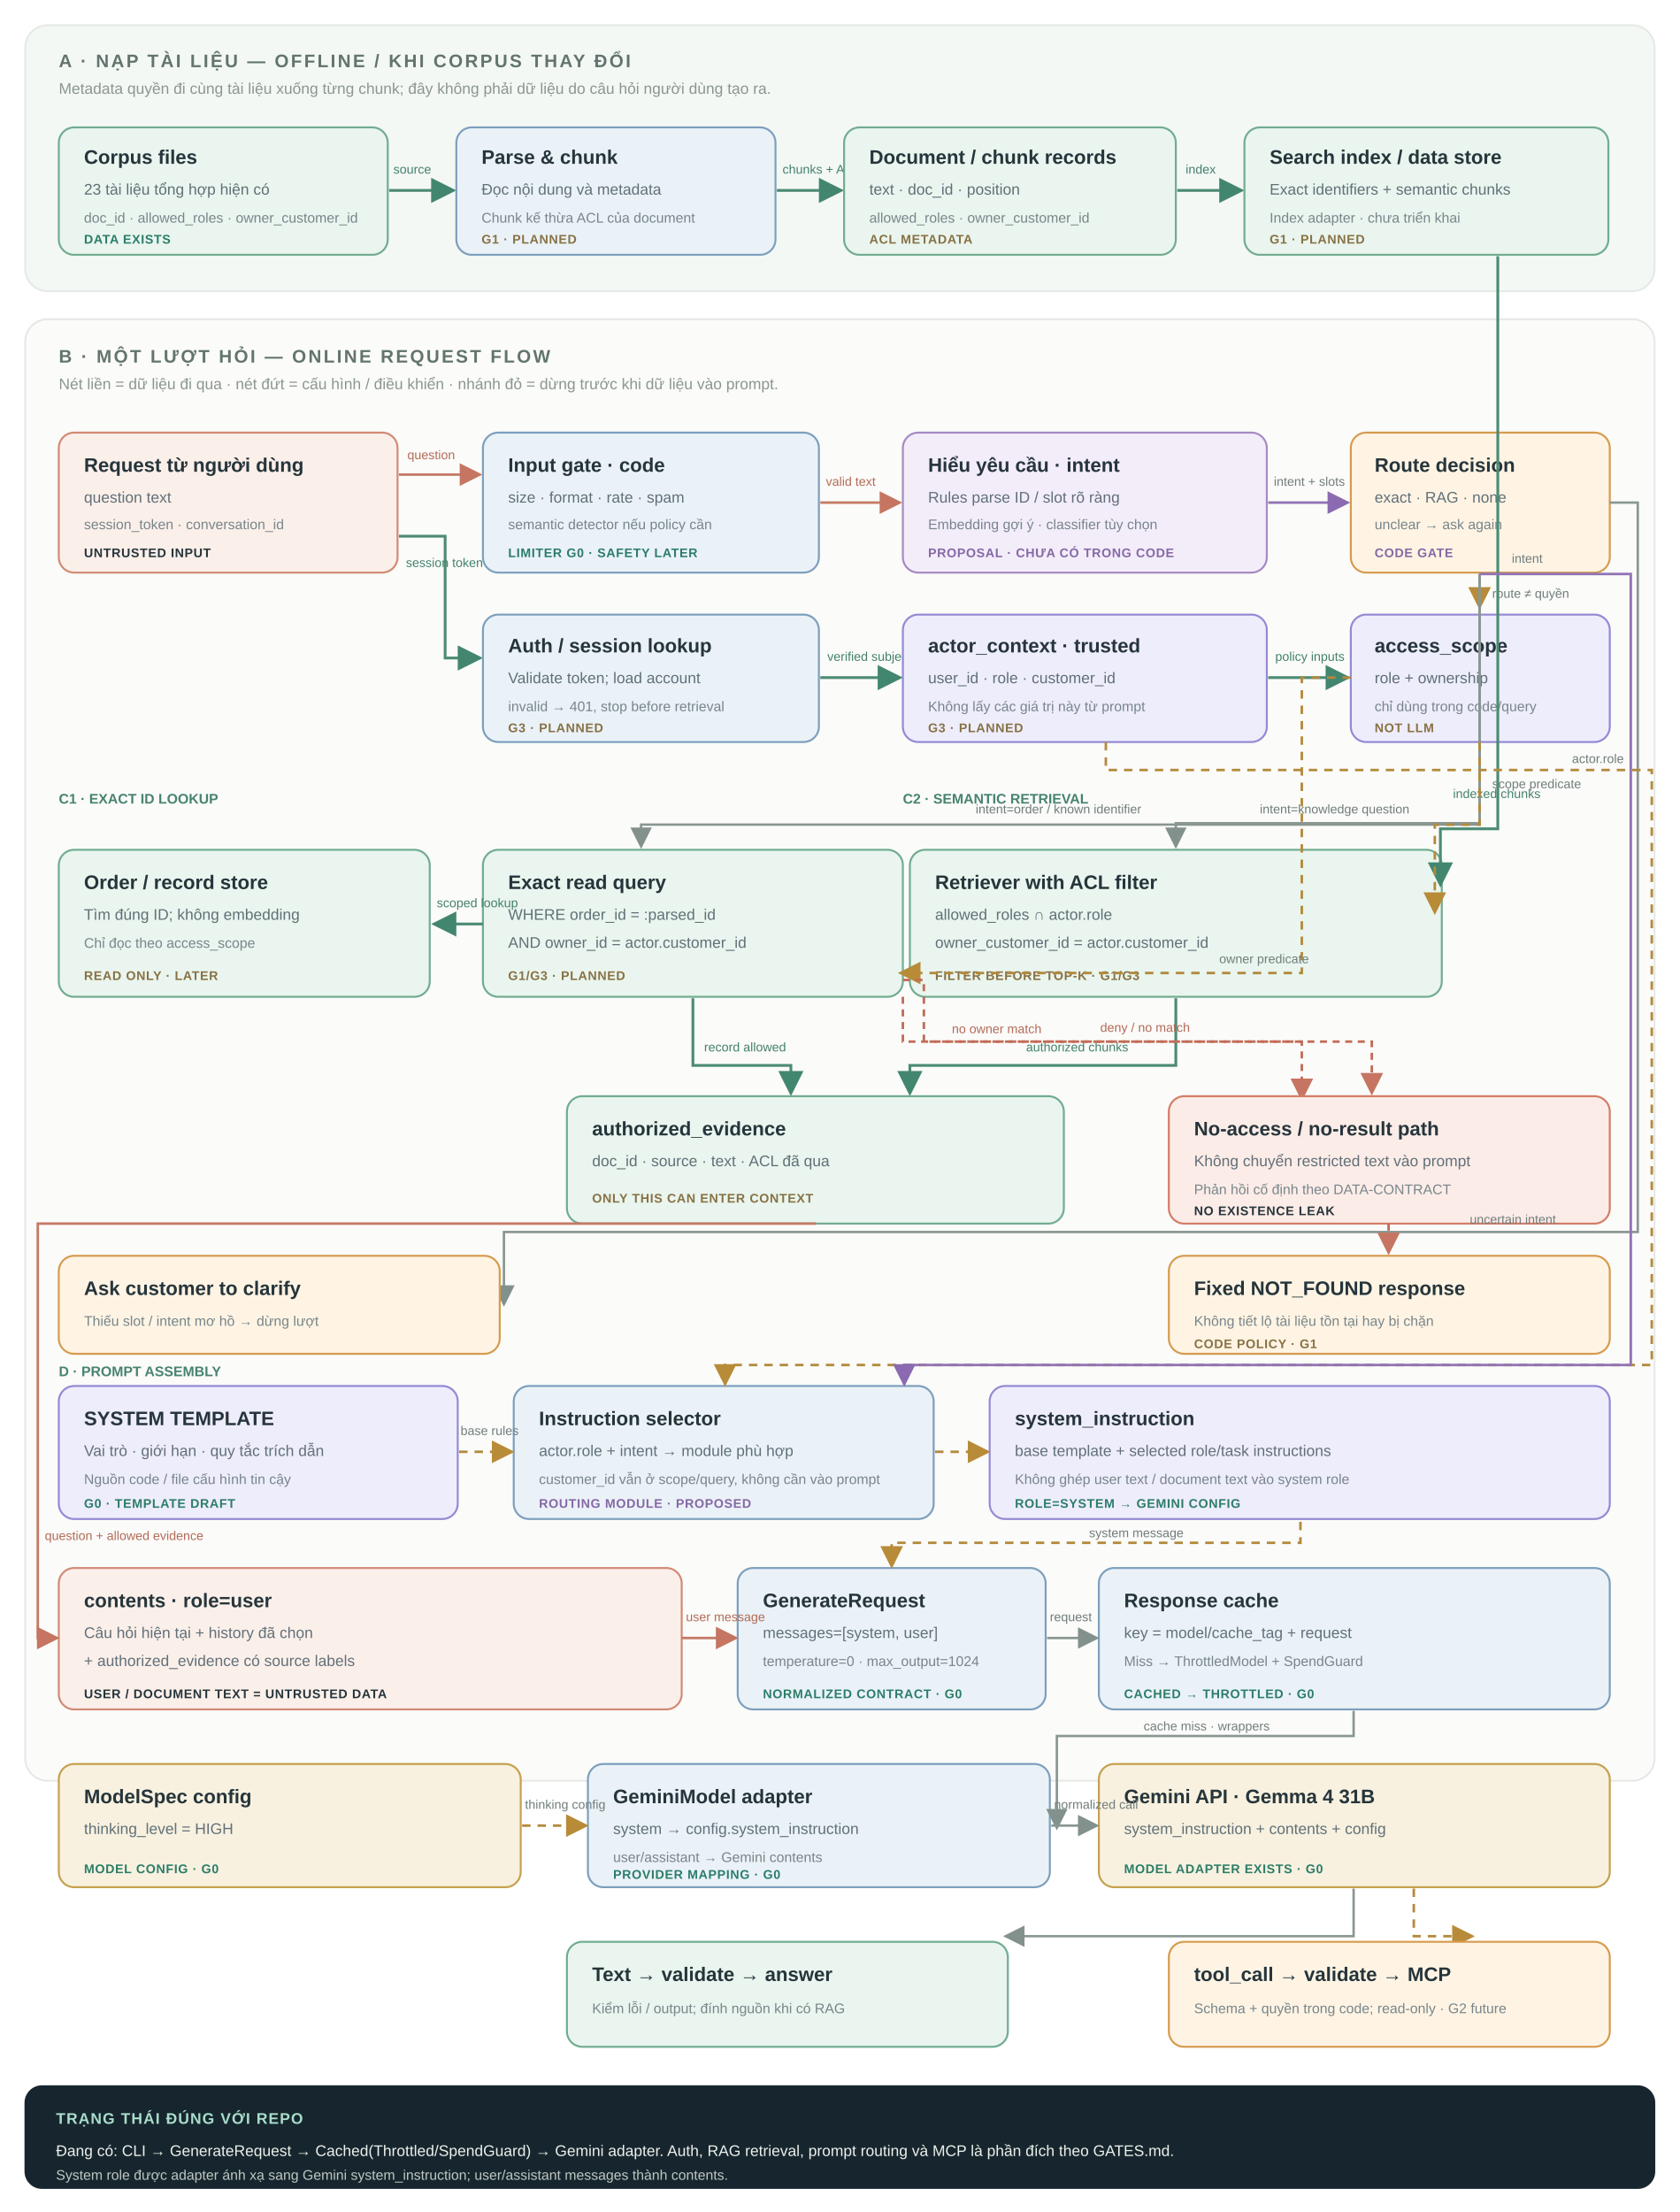
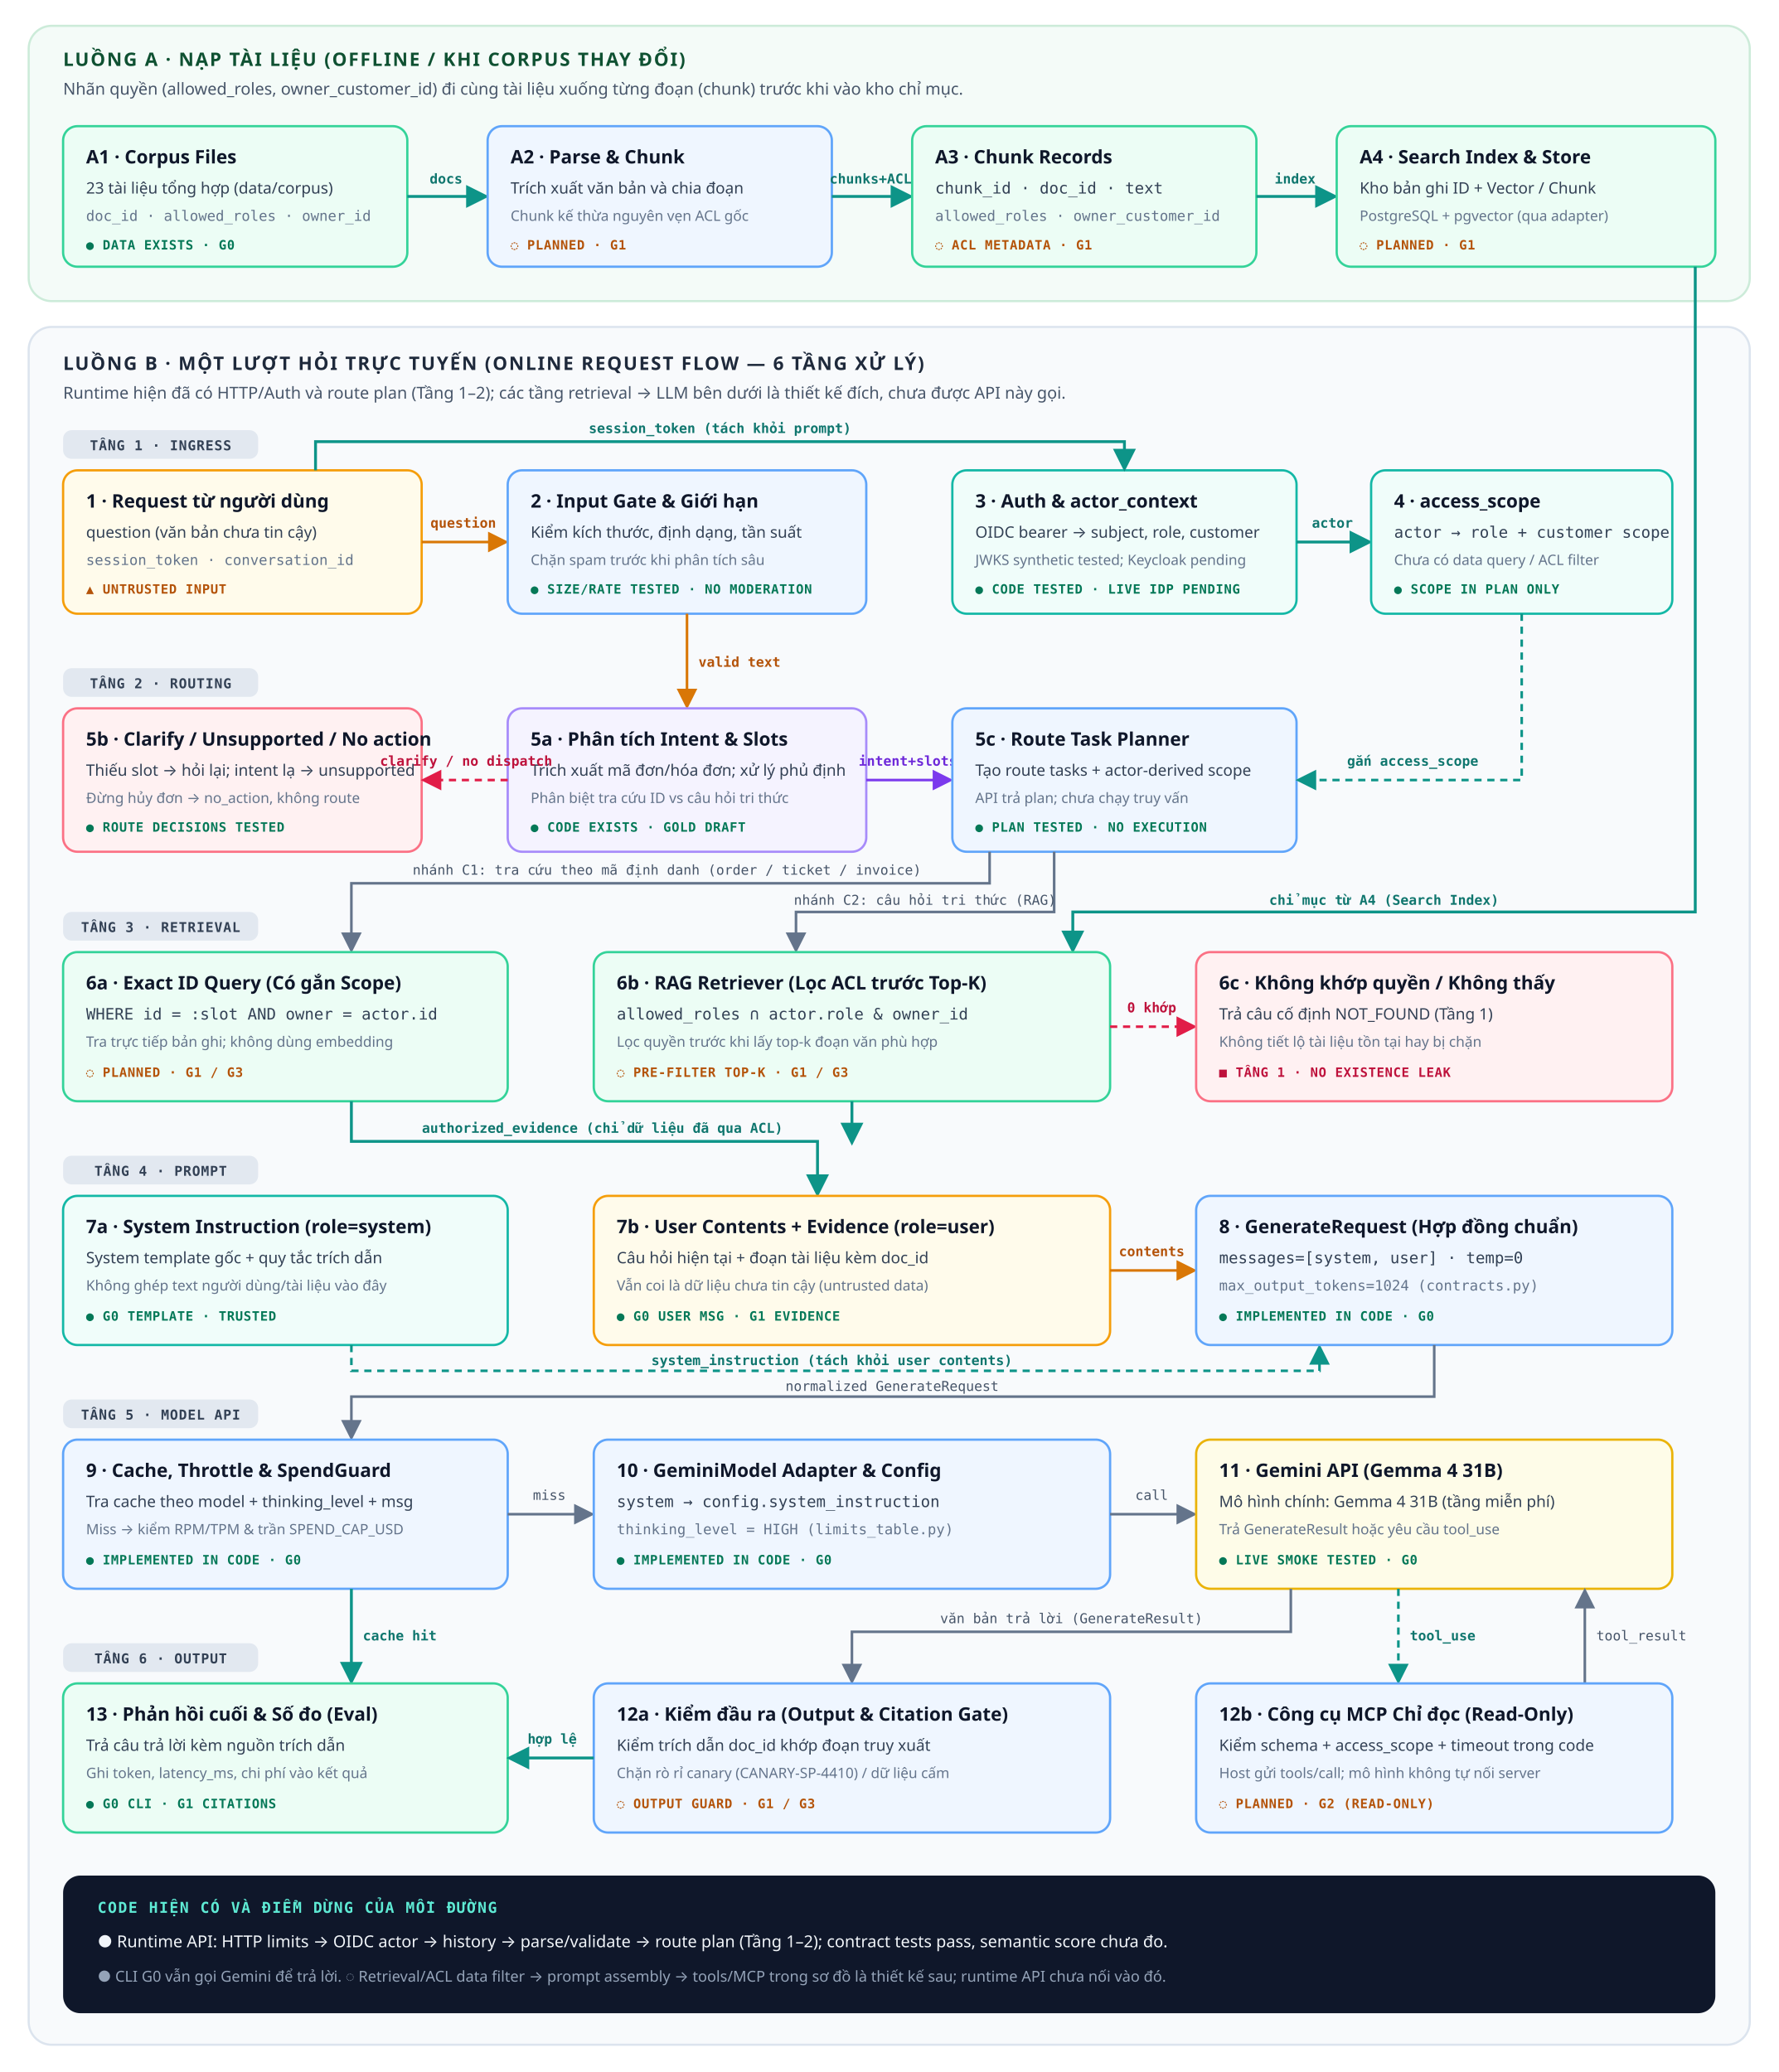
- <svg xmlns="http://www.w3.org/2000/svg" viewBox="0 0 1200 1580" role="img" aria-labelledby="title desc">
+ <svg xmlns="http://www.w3.org/2000/svg" viewBox="0 0 1240 1445" role="img" aria-labelledby="title desc">
  <defs>
-     <marker id="arrow" markerWidth="9" markerHeight="9" refX="7" refY="4.5" orient="auto">
-       <path d="M0 0L9 4.5L0 9z" fill="#83918d" />
-     </marker>
-     <marker id="arrow-green" markerWidth="9" markerHeight="9" refX="7" refY="4.5" orient="auto">
-       <path d="M0 0L9 4.5L0 9z" fill="#43866f" />
-     </marker>
-     <marker id="arrow-coral" markerWidth="9" markerHeight="9" refX="7" refY="4.5" orient="auto">
-       <path d="M0 0L9 4.5L0 9z" fill="#c57562" />
-     </marker>
-     <marker id="arrow-purple" markerWidth="9" markerHeight="9" refX="7" refY="4.5" orient="auto">
-       <path d="M0 0L9 4.5L0 9z" fill="#8b6ab1" />
-     </marker>
-     <marker id="arrow-amber" markerWidth="9" markerHeight="9" refX="7" refY="4.5" orient="auto">
-       <path d="M0 0L9 4.5L0 9z" fill="#b88b38" />
+     <marker id="arr-neutral" markerWidth="8" markerHeight="8" refX="6.5" refY="4" orient="auto">
+       <path d="M0 0L8 4L0 8z" fill="#64748b" />
+     </marker>
+     <marker id="arr-trusted" markerWidth="8" markerHeight="8" refX="6.5" refY="4" orient="auto">
+       <path d="M0 0L8 4L0 8z" fill="#0d9488" />
+     </marker>
+     <marker id="arr-untrusted" markerWidth="8" markerHeight="8" refX="6.5" refY="4" orient="auto">
+       <path d="M0 0L8 4L0 8z" fill="#d97706" />
+     </marker>
+     <marker id="arr-semantic" markerWidth="8" markerHeight="8" refX="6.5" refY="4" orient="auto">
+       <path d="M0 0L8 4L0 8z" fill="#7c3aed" />
+     </marker>
+     <marker id="arr-block" markerWidth="8" markerHeight="8" refX="6.5" refY="4" orient="auto">
+       <path d="M0 0L8 4L0 8z" fill="#e11d48" />
    </marker>
    <style>
-       text{font-family:Arial,'Segoe UI',sans-serif;fill:#26353b}.lane{fill:#fafbf9;stroke:#e5e9e5;stroke-width:1.3}.lane-ingest{fill:#f4f8f5}.lane-online{fill:#fbfbf9}.lane-title{font-size:13px;font-weight:700;letter-spacing:1.5px;fill:#62746d}.lane-sub{font-size:11px;fill:#8a9691}.box{stroke-width:1.4;rx:11}.box-trusted{fill:#eeedfc;stroke:#9589d4}.box-code{fill:#eaf2f8;stroke:#7d9fbd}.box-data{fill:#e9f5ee;stroke:#71ac91}.box-untrusted{fill:#fbefea;stroke:#d28a75}.box-model{fill:#f8f1df;stroke:#c5a14f}.box-semantic{fill:#f3edfa;stroke:#a68ac3}.box-gate{fill:#fff4e4;stroke:#d69b4f}.box-block{fill:#fcece8;stroke:#d27d68}.box-neutral{fill:#f1f0eb;stroke:#aaa79b}.head{font-size:14px;font-weight:700}.body{font-size:11px;fill:#617078}.small{font-size:10px;fill:#78858a}.micro{font-size:9px;fill:#77837e}.chip{font-size:9px;font-weight:700;letter-spacing:.4px}.chip-current{fill:#2c7d69}.chip-planned{fill:#887144}.chip-proposed{fill:#8668a5}.arrow{fill:none;stroke:#899691;stroke-width:1.7;marker-end:url(#arrow)}.arrow-trusted{fill:none;stroke:#4c8b74;stroke-width:2;marker-end:url(#arrow-green)}.arrow-untrusted{fill:none;stroke:#c47a67;stroke-width:1.8;marker-end:url(#arrow-coral)}.arrow-semantic{fill:none;stroke:#9273b5;stroke-width:1.8;marker-end:url(#arrow-purple)}.arrow-config{fill:none;stroke:#b38a3d;stroke-width:1.8;stroke-dasharray:6 5;marker-end:url(#arrow-amber)}.arrow-block{fill:none;stroke:#c26c58;stroke-width:1.8;stroke-dasharray:5 4;marker-end:url(#arrow-coral)}.edge-label{font-size:9px;fill:#707d7c}.edge-label-trusted{font-size:9px;fill:#43816d}.edge-label-untrusted{font-size:9px;fill:#b36a57}.divider{stroke:#e5e9e5;stroke-width:1;stroke-dasharray:3 5}.step{font-size:10px;font-weight:700;fill:#478370}.strip{fill:#17262e;stroke:#17262e;rx:12}.strip-head{font-size:11px;font-weight:700;letter-spacing:.7px;fill:#a9ddcb}.strip-body{font-size:11px;fill:#edf1ec}.strip-note{font-size:10px;fill:#bec8c2}.line-label{font-size:10px;font-weight:700;fill:#788580}
+       text { font-family: 'Be Vietnam Pro', 'Segoe UI', system-ui, -apple-system, sans-serif; fill: #0f172a; }
+       .mono { font-family: 'JetBrains Mono', 'Consolas', monospace; }
+       .lane-ingest { fill: #f4fbf8; stroke: #ccebd9; stroke-width: 1.5; }
+       .lane-online { fill: #f8fafc; stroke: #dce4ee; stroke-width: 1.5; }
+       .lane-title { font-size: 13px; font-weight: 800; letter-spacing: 0.08em; fill: #0f5132; }
+       .lane-title-b { font-size: 13px; font-weight: 800; letter-spacing: 0.08em; fill: #1e293b; }
+       .lane-sub { font-size: 11.5px; fill: #475569; }
+       .stage-pill { fill: #e2e8f0; rx: 6; }
+       .stage-text { font-family: 'JetBrains Mono', 'Consolas', monospace; font-size: 9.5px; font-weight: 700; fill: #334155; letter-spacing: 0.05em; }
+       .box { stroke-width: 1.6; rx: 10; }
+       .box-code { fill: #eff6ff; stroke: #60a5fa; }
+       .box-data { fill: #ecfdf5; stroke: #34d399; }
+       .box-trusted { fill: #f0fdfa; stroke: #14b8a6; }
+       .box-untrusted { fill: #fffbeb; stroke: #f59e0b; }
+       .box-semantic { fill: #f5f3ff; stroke: #a78bfa; }
+       .box-model { fill: #fefce8; stroke: #eab308; }
+       .box-block { fill: #fff1f2; stroke: #fb7185; }
+       .head { font-size: 13px; font-weight: 700; fill: #0f172a; }
+       .body { font-size: 11px; fill: #334155; }
+       .small { font-size: 10px; fill: #64748b; }
+       .chip { font-family: 'JetBrains Mono', 'Consolas', monospace; font-size: 9px; font-weight: 700; letter-spacing: 0.04em; }
+       .chip-g0 { fill: #047857; }
+       .chip-plan { fill: #b45309; }
+       .chip-prop { fill: #6d28d9; }
+       .chip-stop { fill: #be123c; }
+       .edge-neutral { fill: none; stroke: #64748b; stroke-width: 1.8; marker-end: url(#arr-neutral); }
+       .edge-trusted { fill: none; stroke: #0d9488; stroke-width: 2; marker-end: url(#arr-trusted); }
+       .edge-config { fill: none; stroke: #0d9488; stroke-width: 1.8; stroke-dasharray: 5 4; marker-end: url(#arr-trusted); }
+       .edge-untrusted { fill: none; stroke: #d97706; stroke-width: 1.8; marker-end: url(#arr-untrusted); }
+       .edge-semantic { fill: none; stroke: #7c3aed; stroke-width: 1.8; marker-end: url(#arr-semantic); }
+       .edge-block { fill: none; stroke: #e11d48; stroke-width: 1.8; stroke-dasharray: 5 4; marker-end: url(#arr-block); }
+       .lbl { font-family: 'JetBrains Mono', 'Consolas', monospace; font-size: 9.5px; fill: #475569; }
+       .lbl-trusted { font-family: 'JetBrains Mono', 'Consolas', monospace; font-size: 9.5px; font-weight: 600; fill: #0f766e; }
+       .lbl-untrusted { font-family: 'JetBrains Mono', 'Consolas', monospace; font-size: 9.5px; font-weight: 600; fill: #b45309; }
+       .lbl-block { font-family: 'JetBrains Mono', 'Consolas', monospace; font-size: 9.5px; font-weight: 600; fill: #be123c; }
+       .lbl-semantic { font-family: 'JetBrains Mono', 'Consolas', monospace; font-size: 9.5px; font-weight: 600; fill: #6d28d9; }
+       .strip { fill: #0f172a; rx: 12; }
+       .strip-title { font-family: 'JetBrains Mono', 'Consolas', monospace; font-size: 10.5px; font-weight: 700; fill: #5eead4; letter-spacing: 0.08em; }
+       .strip-body { font-size: 11.5px; fill: #f1f5f9; }
+       .strip-sub { font-size: 10.5px; fill: #94a3b8; }
    </style>
  </defs>
-   <rect class="lane lane-ingest" x="18" y="18" width="1164" height="190" rx="16" />
-   <text class="lane-title" x="42" y="48">A · NẠP TÀI LIỆU — OFFLINE / KHI CORPUS THAY ĐỔI</text>
-   <text class="lane-sub" x="42" y="67">Metadata quyền đi cùng tài liệu xuống từng chunk; đây không phải dữ liệu do câu hỏi người dùng tạo ra.</text>
-   <rect class="box box-data" x="42" y="91" width="235" height="91" />
-   <text class="head" x="60" y="117">Corpus files</text>
-   <text class="body" x="60" y="139">23 tài liệu tổng hợp hiện có</text>
-   <text class="small" x="60" y="159">doc_id · allowed_roles · owner_customer_id</text>
-   <text class="chip chip-current" x="60" y="174">DATA EXISTS</text>
-   <path class="arrow-trusted" d="M278 136H322" />
-   <text class="edge-label-trusted" x="281" y="124">source</text>
-   <rect class="box box-code" x="326" y="91" width="228" height="91" />
-   <text class="head" x="344" y="117">Parse &amp; chunk</text>
-   <text class="body" x="344" y="139">Đọc nội dung và metadata</text>
-   <text class="small" x="344" y="159">Chunk kế thừa ACL của document</text>
-   <text class="chip chip-planned" x="344" y="174">G1 · PLANNED</text>
-   <path class="arrow-trusted" d="M555 136H599" />
-   <text class="edge-label-trusted" x="559" y="124">chunks + ACL</text>
-   <rect class="box box-data" x="603" y="91" width="237" height="91" />
-   <text class="head" x="621" y="117">Document / chunk records</text>
-   <text class="body" x="621" y="139">text · doc_id · position</text>
-   <text class="small" x="621" y="159">allowed_roles · owner_customer_id</text>
-   <text class="chip chip-planned" x="621" y="174">ACL METADATA</text>
-   <path class="arrow-trusted" d="M841 136H885" />
-   <text class="edge-label-trusted" x="847" y="124">index</text>
-   <rect class="box box-data" x="889" y="91" width="260" height="91" />
-   <text class="head" x="907" y="117">Search index / data store</text>
-   <text class="body" x="907" y="139">Exact identifiers + semantic chunks</text>
-   <text class="small" x="907" y="159">Index adapter · chưa triển khai</text>
-   <text class="chip chip-planned" x="907" y="174">G1 · PLANNED</text>
-   <rect class="lane lane-online" x="18" y="228" width="1164" height="1044" rx="16" />
-   <text class="lane-title" x="42" y="259">B · MỘT LƯỢT HỎI — ONLINE REQUEST FLOW</text>
-   <text class="lane-sub" x="42" y="278">Nét liền = dữ liệu đi qua · nét đứt = cấu hình / điều khiển · nhánh đỏ = dừng trước khi dữ liệu vào prompt.</text>
-   <rect class="box box-untrusted" x="42" y="309" width="242" height="100" />
-   <text class="head" x="60" y="337">Request từ người dùng</text>
-   <text class="body" x="60" y="359">question text</text>
-   <text class="small" x="60" y="378">session_token · conversation_id</text>
-   <text class="chip" x="60" y="398" fill="#b86c58">UNTRUSTED INPUT</text>
-   <path class="arrow-untrusted" d="M285 339H341" />
-   <text class="edge-label-untrusted" x="291" y="328">question</text>
-   <path class="arrow-trusted" d="M285 383H318V470H341" />
-   <text class="edge-label-trusted" x="290" y="405">session token</text>
-   <rect class="box box-code" x="345" y="309" width="240" height="100" />
-   <text class="head" x="363" y="337">Input gate · code</text>
-   <text class="body" x="363" y="359">size · format · rate · spam</text>
-   <text class="small" x="363" y="378">semantic detector nếu policy cần</text>
-   <text class="chip chip-current" x="363" y="398">LIMITER G0 · SAFETY LATER</text>
-   <path class="arrow-untrusted" d="M586 359H641" />
-   <text class="edge-label-untrusted" x="590" y="347">valid text</text>
-   <rect class="box box-semantic" x="645" y="309" width="260" height="100" />
-   <text class="head" x="663" y="337">Hiểu yêu cầu · intent</text>
-   <text class="body" x="663" y="359">Rules parse ID / slot rõ ràng</text>
-   <text class="small" x="663" y="378">Embedding gợi ý · classifier tùy chọn</text>
-   <text class="chip chip-proposed" x="663" y="398">PROPOSAL · CHƯA CÓ TRONG CODE</text>
-   <path class="arrow-semantic" d="M906 359H961" />
-   <text class="edge-label" x="910" y="347">intent + slots</text>
-   <rect class="box box-gate" x="965" y="309" width="185" height="100" />
-   <text class="head" x="982" y="337">Route decision</text>
-   <text class="body" x="982" y="359">exact · RAG · none</text>
-   <text class="small" x="982" y="378">unclear → ask again</text>
-   <text class="chip chip-proposed" x="982" y="398">CODE GATE</text>
-   <rect class="box box-code" x="345" y="439" width="240" height="91" />
-   <text class="head" x="363" y="466">Auth / session lookup</text>
-   <text class="body" x="363" y="488">Validate token; load account</text>
-   <text class="small" x="363" y="508">invalid → 401, stop before retrieval</text>
-   <text class="chip chip-planned" x="363" y="523">G3 · PLANNED</text>
-   <path class="arrow-trusted" d="M586 484H641" />
-   <text class="edge-label-trusted" x="591" y="472">verified subject</text>
-   <rect class="box box-trusted" x="645" y="439" width="260" height="91" />
-   <text class="head" x="663" y="466">actor_context · trusted</text>
-   <text class="body" x="663" y="488">user_id · role · customer_id</text>
-   <text class="small" x="663" y="508">Không lấy các giá trị này từ prompt</text>
-   <text class="chip chip-planned" x="663" y="523">G3 · PLANNED</text>
-   <path class="arrow-trusted" d="M906 484H961" />
-   <text class="edge-label-trusted" x="911" y="472">policy inputs</text>
-   <rect class="box box-trusted" x="965" y="439" width="185" height="91" />
-   <text class="head" x="982" y="466">access_scope</text>
-   <text class="body" x="982" y="488">role + ownership</text>
-   <text class="small" x="982" y="508">chỉ dùng trong code/query</text>
-   <text class="chip chip-planned" x="982" y="523">NOT LLM</text>
-   <path class="arrow-config" d="M1057 410V432" />
-   <text class="edge-label" x="1066" y="427">route ≠ quyền</text>
-   <text class="step" x="42" y="574">C1 · EXACT ID LOOKUP</text>
-   <text class="step" x="645" y="574">C2 · SEMANTIC RETRIEVAL</text>
-   <path class="arrow" d="M1057 410V589H458V603" />
-   <text class="edge-label" x="697" y="581">intent=order / known identifier</text>
-   <rect class="box box-data" x="345" y="607" width="300" height="105" />
-   <text class="head" x="363" y="635">Exact read query</text>
-   <text class="body" x="363" y="657">WHERE order_id = :parsed_id</text>
-   <text class="body" x="363" y="677">AND owner_id = actor.customer_id</text>
-   <text class="chip chip-planned" x="363" y="700">G1/G3 · PLANNED</text>
-   <path class="arrow" d="M1057 410V588H840V603" />
-   <text class="edge-label" x="900" y="581">intent=knowledge question</text>
-   <rect class="box box-data" x="650" y="607" width="380" height="105" />
-   <text class="head" x="668" y="635">Retriever with ACL filter</text>
-   <text class="body" x="668" y="657">allowed_roles ∩ actor.role</text>
-   <text class="body" x="668" y="677">owner_customer_id = actor.customer_id</text>
-   <text class="chip chip-planned" x="668" y="700">FILTER BEFORE TOP-K · G1/G3</text>
-   <path class="arrow-trusted" d="M1070 183V592H1029V630" />
-   <text class="edge-label-trusted" x="1038" y="570">indexed chunks</text>
-   <path class="arrow-config" d="M1057 530V589H1025V650" />
-   <text class="edge-label" x="1066" y="563">scope predicate</text>
-   <path class="arrow-config" d="M965 484H930V695H645" />
-   <text class="edge-label" x="871" y="688">owner predicate</text>
-   <rect class="box box-data" x="42" y="607" width="265" height="105" />
-   <text class="head" x="60" y="635">Order / record store</text>
-   <text class="body" x="60" y="657">Tìm đúng ID; không embedding</text>
-   <text class="small" x="60" y="677">Chỉ đọc theo access_scope</text>
-   <text class="chip chip-planned" x="60" y="700">READ ONLY · LATER</text>
-   <path class="arrow-trusted" d="M345 660H312" />
-   <text class="edge-label-trusted" x="312" y="648">scoped lookup</text>
-   <path class="arrow-trusted" d="M495 713V761H565V779" />
-   <text class="edge-label-trusted" x="503" y="751">record allowed</text>
-   <path class="arrow-trusted" d="M840 713V761H650V779" />
-   <text class="edge-label-trusted" x="733" y="751">authorized chunks</text>
-   <path class="arrow-block" d="M645 700H660V744H980V779" />
-   <text class="edge-label-untrusted" x="680" y="738">no owner match</text>
-   <rect class="box box-data" x="405" y="783" width="355" height="91" />
-   <text class="head" x="423" y="811">authorized_evidence</text>
-   <text class="body" x="423" y="833">doc_id · source · text · ACL đã qua</text>
-   <text class="chip chip-planned" x="423" y="859">ONLY THIS CAN ENTER CONTEXT</text>
-   <path class="arrow-block" d="M645 712V744H930V783" />
-   <text class="edge-label-untrusted" x="786" y="737">deny / no match</text>
-   <rect class="box box-block" x="835" y="783" width="315" height="91" />
-   <text class="head" x="853" y="811">No-access / no-result path</text>
-   <text class="body" x="853" y="833">Không chuyển restricted text vào prompt</text>
-   <text class="small" x="853" y="853">Phản hồi cố định theo DATA-CONTRACT</text>
-   <text class="chip" x="853" y="868" fill="#ad5a49">NO EXISTENCE LEAK</text>
-   <path class="arrow" d="M1150 359H1170V880H360V930" />
-   <text class="edge-label" x="1050" y="874">uncertain intent</text>
-   <rect class="box box-gate" x="835" y="897" width="315" height="70" />
-   <text class="head" x="853" y="925">Fixed NOT_FOUND response</text>
-   <text class="small" x="853" y="947">Không tiết lộ tài liệu tồn tại hay bị chặn</text>
-   <text class="chip chip-planned" x="853" y="963">CODE POLICY · G1</text>
-   <path class="arrow-block" d="M992 874V893" />
-   <rect class="box box-gate" x="42" y="897" width="315" height="70" />
-   <text class="head" x="60" y="925">Ask customer to clarify</text>
-   <text class="small" x="60" y="947">Thiếu slot / intent mơ hồ → dừng lượt</text>
-   <text class="step" x="42" y="983">D · PROMPT ASSEMBLY</text>
-   <rect class="box box-trusted" x="42" y="990" width="285" height="95" />
-   <text class="head" x="60" y="1018">SYSTEM TEMPLATE</text>
-   <text class="body" x="60" y="1040">Vai trò · giới hạn · quy tắc trích dẫn</text>
-   <text class="small" x="60" y="1060">Nguồn code / file cấu hình tin cậy</text>
-   <text class="chip chip-current" x="60" y="1077">G0 · TEMPLATE DRAFT</text>
-   <rect class="box box-code" x="367" y="990" width="300" height="95" />
-   <text class="head" x="385" y="1018">Instruction selector</text>
-   <text class="body" x="385" y="1040">actor.role + intent → module phù hợp</text>
-   <text class="small" x="385" y="1060">customer_id vẫn ở scope/query, không cần vào prompt</text>
-   <text class="chip chip-proposed" x="385" y="1077">ROUTING MODULE · PROPOSED</text>
-   <path class="arrow-config" d="M328 1037H364" />
-   <text class="edge-label" x="329" y="1025">base rules</text>
-   <path class="arrow-config" d="M790 530V550H1180V975H518V987" />
-   <text class="edge-label" x="1123" y="545">actor.role</text>
-   <path class="arrow-semantic" d="M1057 410H1165V975H646V987" />
-   <text class="edge-label" x="1080" y="402">intent</text>
-   <rect class="box box-trusted" x="707" y="990" width="443" height="95" />
-   <text class="head" x="725" y="1018">system_instruction</text>
-   <text class="body" x="725" y="1040">base template + selected role/task instructions</text>
-   <text class="small" x="725" y="1060">Không ghép user text / document text vào system role</text>
-   <text class="chip chip-current" x="725" y="1077">ROLE=SYSTEM → GEMINI CONFIG</text>
-   <path class="arrow-config" d="M668 1037H704" />
-   <rect class="box box-untrusted" x="42" y="1120" width="445" height="101" />
-   <text class="head" x="60" y="1148">contents · role=user</text>
-   <text class="body" x="60" y="1170">Câu hỏi hiện tại + history đã chọn</text>
-   <text class="body" x="60" y="1190">+ authorized_evidence có source labels</text>
-   <text class="chip" x="60" y="1213" fill="#b86c58">USER / DOCUMENT TEXT = UNTRUSTED DATA</text>
-   <path class="arrow-untrusted" d="M583 874H27V1170H39" />
-   <text class="edge-label-untrusted" x="32" y="1100">question + allowed evidence</text>
-   <rect class="box box-code" x="527" y="1120" width="220" height="101" />
-   <text class="head" x="545" y="1148">GenerateRequest</text>
-   <text class="body" x="545" y="1170">messages=[system, user]</text>
-   <text class="small" x="545" y="1190">temperature=0 · max_output=1024</text>
-   <text class="chip chip-current" x="545" y="1213">NORMALIZED CONTRACT · G0</text>
-   <rect class="box box-code" x="785" y="1120" width="365" height="101" />
-   <text class="head" x="803" y="1148">Response cache</text>
-   <text class="body" x="803" y="1170">key = model/cache_tag + request</text>
-   <text class="small" x="803" y="1190">Miss → ThrottledModel + SpendGuard</text>
-   <text class="chip chip-current" x="803" y="1213">CACHED → THROTTLED · G0</text>
-   <rect class="box box-model" x="42" y="1260" width="330" height="88" />
-   <text class="head" x="60" y="1288">ModelSpec config</text>
-   <text class="body" x="60" y="1310">thinking_level = HIGH</text>
-   <text class="chip chip-current" x="60" y="1338">MODEL CONFIG · G0</text>
-   <rect class="box box-code" x="420" y="1260" width="330" height="88" />
-   <text class="head" x="438" y="1288">GeminiModel adapter</text>
-   <text class="body" x="438" y="1310">system → config.system_instruction</text>
-   <text class="small" x="438" y="1330">user/assistant → Gemini contents</text>
-   <text class="chip chip-current" x="438" y="1342">PROVIDER MAPPING · G0</text>
-   <rect class="box box-model" x="785" y="1260" width="365" height="88" />
-   <text class="head" x="803" y="1288">Gemini API · Gemma 4 31B</text>
-   <text class="body" x="803" y="1310">system_instruction + contents + config</text>
-   <text class="chip chip-current" x="803" y="1338">MODEL ADAPTER EXISTS · G0</text>
-   <path class="arrow-config" d="M929 1087V1102H637V1117" />
-   <text class="edge-label" x="778" y="1098">system message</text>
-   <path class="arrow-untrusted" d="M487 1170H524" />
-   <text class="edge-label-untrusted" x="490" y="1158">user message</text>
-   <path class="arrow" d="M748 1170H782" />
-   <text class="edge-label" x="750" y="1158">request</text>
-   <path class="arrow" d="M967 1222V1240H755V1304" />
-   <text class="edge-label" x="817" y="1236">cache miss · wrappers</text>
-   <path class="arrow-config" d="M373 1304H417" />
-   <text class="edge-label" x="375" y="1292">thinking config</text>
-   <path class="arrow" d="M751 1304H782" />
-   <text class="edge-label" x="753" y="1292">normalized call</text>
-   <path class="arrow" d="M967 1349V1383H720" />
-   <rect class="box box-data" x="405" y="1387" width="315" height="75" />
-   <text class="head" x="423" y="1415">Text → validate → answer</text>
-   <text class="small" x="423" y="1438">Kiểm lỗi / output; đính nguồn khi có RAG</text>
-   <path class="arrow-config" d="M1010 1349V1383H1050" />
-   <rect class="box box-gate" x="835" y="1387" width="315" height="75" />
-   <text class="head" x="853" y="1415">tool_call → validate → MCP</text>
-   <text class="small" x="853" y="1438">Schema + quyền trong code; read-only · G2 future</text>
-   <rect class="strip" x="18" y="1490" width="1164" height="73" rx="12" />
-   <text class="strip-head" x="40" y="1517">TRẠNG THÁI ĐÚNG VỚI REPO</text>
-   <text class="strip-body" x="40" y="1540">Đang có: CLI → GenerateRequest → Cached(Throttled/SpendGuard) → Gemini adapter. Auth, RAG retrieval, prompt routing và MCP là phần đích theo GATES.md.</text>
-   <text class="strip-note" x="40" y="1557">System role được adapter ánh xạ sang Gemini system_instruction; user/assistant messages thành contents.</text>
+   <rect class="lane-ingest" x="20" y="18" width="1200" height="192" rx="16" />
+   <text class="lane-title" x="44" y="46">LUỒNG A · NẠP TÀI LIỆU (OFFLINE / KHI CORPUS THAY ĐỔI)</text>
+   <text class="lane-sub" x="44" y="66">Nhãn quyền (allowed_roles, owner_customer_id) đi cùng tài liệu xuống từng đoạn (chunk) trước khi vào kho chỉ mục.</text>
+   <g id="node-a1" data-node="a1">
+     <rect class="box box-data" x="44" y="88" width="240" height="98" />
+     <text class="head" x="60" y="114">A1 · Corpus Files</text>
+     <text class="body" x="60" y="135">23 tài liệu tổng hợp (data/corpus)</text>
+     <text class="small mono" x="60" y="154">doc_id · allowed_roles · owner_id</text>
+     <text class="chip chip-g0" x="60" y="174">● DATA EXISTS · G0</text>
+   </g>
+   <path class="edge-trusted" d="M284 137H338" />
+   <text class="lbl-trusted" x="311" y="128" text-anchor="middle">docs</text>
+   <g id="node-a2" data-node="a2">
+     <rect class="box box-code" x="340" y="88" width="240" height="98" />
+     <text class="head" x="356" y="114">A2 · Parse &amp; Chunk</text>
+     <text class="body" x="356" y="135">Trích xuất văn bản và chia đoạn</text>
+     <text class="small" x="356" y="154">Chunk kế thừa nguyên vẹn ACL gốc</text>
+     <text class="chip chip-plan" x="356" y="174">◌ PLANNED · G1</text>
+   </g>
+   <path class="edge-trusted" d="M580 137H634" />
+   <text class="lbl-trusted" x="607" y="128" text-anchor="middle">chunks+ACL</text>
+   <g id="node-a3" data-node="a3">
+     <rect class="box box-data" x="636" y="88" width="240" height="98" />
+     <text class="head" x="652" y="114">A3 · Chunk Records</text>
+     <text class="body mono" x="652" y="135">chunk_id · doc_id · text</text>
+     <text class="small mono" x="652" y="154">allowed_roles · owner_customer_id</text>
+     <text class="chip chip-plan" x="652" y="174">◌ ACL METADATA · G1</text>
+   </g>
+   <path class="edge-trusted" d="M876 137H930" />
+   <text class="lbl-trusted" x="903" y="128" text-anchor="middle">index</text>
+   <g id="node-a4" data-node="a4">
+     <rect class="box box-data" x="932" y="88" width="264" height="98" />
+     <text class="head" x="948" y="114">A4 · Search Index &amp; Store</text>
+     <text class="body" x="948" y="135">Kho bản ghi ID + Vector / Chunk</text>
+     <text class="small" x="948" y="154">PostgreSQL + pgvector (qua adapter)</text>
+     <text class="chip chip-plan" x="948" y="174">◌ PLANNED · G1</text>
+   </g>
+   <rect class="lane-online" x="20" y="228" width="1200" height="1198" rx="16" />
+   <text class="lane-title-b" x="44" y="258">LUỒNG B · MỘT LƯỢT HỎI TRỰC TUYẾN (ONLINE REQUEST FLOW — 6 TẦNG XỬ LÝ)</text>
+   <text class="lane-sub" x="44" y="278">Runtime hiện đã có HTTP/Auth và route plan (Tầng 1–2); các tầng retrieval → LLM bên dưới là thiết kế đích, chưa được API này gọi.</text>
+   <rect class="stage-pill" x="44" y="300" width="136" height="20" />
+   <text class="stage-text" x="112" y="314" text-anchor="middle">TẦNG 1 · INGRESS</text>
+   <g id="node-b1" data-node="b1">
+     <rect class="box box-untrusted" x="44" y="328" width="250" height="100" />
+     <text class="head" x="60" y="354">1 · Request từ người dùng</text>
+     <text class="body" x="60" y="375">question (văn bản chưa tin cậy)</text>
+     <text class="small mono" x="60" y="394">session_token · conversation_id</text>
+     <text class="chip chip-plan" x="60" y="414">▲ UNTRUSTED INPUT</text>
+   </g>
+   <path class="edge-untrusted" d="M294 378H352" />
+   <text class="lbl-untrusted" x="323" y="368" text-anchor="middle">question</text>
+   <g id="node-b2" data-node="b2">
+     <rect class="box box-code" x="354" y="328" width="250" height="100" />
+     <text class="head" x="370" y="354">2 · Input Gate &amp; Giới hạn</text>
+     <text class="body" x="370" y="375">Kiểm kích thước, định dạng, tần suất</text>
+     <text class="small" x="370" y="394">Chặn spam trước khi phân tích sâu</text>
+     <text class="chip chip-g0" x="370" y="414">● SIZE/RATE TESTED · NO MODERATION</text>
+   </g>
+   <g id="node-b3" data-node="b3">
+     <rect class="box box-trusted" x="664" y="328" width="240" height="100" />
+     <text class="head" x="680" y="354">3 · Auth &amp; actor_context</text>
+     <text class="body" x="680" y="375">OIDC bearer → subject, role, customer</text>
+     <text class="small" x="680" y="394">JWKS synthetic tested; Keycloak pending</text>
+     <text class="chip chip-g0" x="680" y="414">● CODE TESTED · LIVE IDP PENDING</text>
+   </g>
+   <path class="edge-trusted" d="M220 328V308H784V326" />
+   <text class="lbl-trusted" x="502" y="302" text-anchor="middle">session_token (tách khỏi prompt)</text>
+   <path class="edge-trusted" d="M904 378H954" />
+   <text class="lbl-trusted" x="929" y="368" text-anchor="middle">actor</text>
+   <g id="node-b4" data-node="b4">
+     <rect class="box box-trusted" x="956" y="328" width="210" height="100" />
+     <text class="head" x="972" y="354">4 · access_scope</text>
+     <text class="body mono" x="972" y="375">actor → role + customer scope</text>
+     <text class="small" x="972" y="394">Chưa có data query / ACL filter</text>
+     <text class="chip chip-g0" x="972" y="414">● SCOPE IN PLAN ONLY</text>
+   </g>
+   <rect class="stage-pill" x="44" y="466" width="136" height="20" />
+   <text class="stage-text" x="112" y="480" text-anchor="middle">TẦNG 2 · ROUTING</text>
+   <path class="edge-untrusted" d="M479 428V492" />
+   <text class="lbl-untrusted" x="487" y="465">valid text</text>
+   <g id="node-b5b" data-node="b5b">
+     <rect class="box box-block" x="44" y="494" width="250" height="100" />
+     <text class="head" x="60" y="520">5b · Clarify / Unsupported / No action</text>
+     <text class="body" x="60" y="541">Thiếu slot → hỏi lại; intent lạ → unsupported</text>
+     <text class="small" x="60" y="560">Đừng hủy đơn → no_action, không route</text>
+     <text class="chip chip-g0" x="60" y="580">● ROUTE DECISIONS TESTED</text>
+   </g>
+   <g id="node-b5a" data-node="b5a">
+     <rect class="box box-semantic" x="354" y="494" width="250" height="100" />
+     <text class="head" x="370" y="520">5a · Phân tích Intent &amp; Slots</text>
+     <text class="body" x="370" y="541">Trích xuất mã đơn/hóa đơn; xử lý phủ định</text>
+     <text class="small" x="370" y="560">Phân biệt tra cứu ID vs câu hỏi tri thức</text>
+     <text class="chip chip-g0" x="370" y="580">● CODE EXISTS · GOLD DRAFT</text>
+   </g>
+   <path class="edge-block" d="M354 544H296" />
+   <text class="lbl-block" x="325" y="534" text-anchor="middle">clarify / no dispatch</text>
+   <path class="edge-semantic" d="M604 544H662" />
+   <text class="lbl-semantic" x="633" y="534" text-anchor="middle">intent+slots</text>
+   <g id="node-b5c" data-node="b5c">
+     <rect class="box box-code" x="664" y="494" width="240" height="100" />
+     <text class="head" x="680" y="520">5c · Route Task Planner</text>
+     <text class="body" x="680" y="541">Tạo route tasks + actor-derived scope</text>
+     <text class="small" x="680" y="560">API trả plan; chưa chạy truy vấn</text>
+     <text class="chip chip-g0" x="680" y="580">● PLAN TESTED · NO EXECUTION</text>
+   </g>
+   <path class="edge-config" d="M1061 428V544H906" />
+   <text class="lbl-trusted" x="985" y="534" text-anchor="middle">gắn access_scope</text>
+   <rect class="stage-pill" x="44" y="636" width="136" height="20" />
+   <text class="stage-text" x="112" y="650" text-anchor="middle">TẦNG 3 · RETRIEVAL</text>
+   <path class="edge-neutral" d="M690 594V616H245V662" />
+   <text class="lbl" x="465" y="610" text-anchor="middle">nhánh C1: tra cứu theo mã định danh (order / ticket / invoice)</text>
+   <path class="edge-neutral" d="M735 594V636H555V662" />
+   <text class="lbl" x="645" y="631" text-anchor="middle">nhánh C2: câu hỏi tri thức (RAG)</text>
+   <path class="edge-trusted" d="M1182 186V636H748V662" />
+   <text class="lbl-trusted" x="965" y="631" text-anchor="middle">chỉ mục từ A4 (Search Index)</text>
+   <g id="node-b6a" data-node="b6a">
+     <rect class="box box-data" x="44" y="664" width="310" height="104" />
+     <text class="head" x="60" y="690">6a · Exact ID Query (Có gắn Scope)</text>
+     <text class="body mono" x="60" y="711">WHERE id = :slot AND owner = actor.id</text>
+     <text class="small" x="60" y="730">Tra trực tiếp bản ghi; không dùng embedding</text>
+     <text class="chip chip-plan" x="60" y="751">◌ PLANNED · G1 / G3</text>
+   </g>
+   <g id="node-b6b" data-node="b6b">
+     <rect class="box box-data" x="414" y="664" width="360" height="104" />
+     <text class="head" x="430" y="690">6b · RAG Retriever (Lọc ACL trước Top-K)</text>
+     <text class="body mono" x="430" y="711">allowed_roles ∩ actor.role &amp; owner_id</text>
+     <text class="small" x="430" y="730">Lọc quyền trước khi lấy top-k đoạn văn phù hợp</text>
+     <text class="chip chip-plan" x="430" y="751">◌ PRE-FILTER TOP-K · G1 / G3</text>
+   </g>
+   <path class="edge-block" d="M774 716H832" />
+   <text class="lbl-block" x="803" y="706" text-anchor="middle">0 khớp</text>
+   <g id="node-b6c" data-node="b6c">
+     <rect class="box box-block" x="834" y="664" width="332" height="104" />
+     <text class="head" x="850" y="690">6c · Không khớp quyền / Không thấy</text>
+     <text class="body" x="850" y="711">Trả câu cố định NOT_FOUND (Tầng 1)</text>
+     <text class="small" x="850" y="730">Không tiết lộ tài liệu tồn tại hay bị chặn</text>
+     <text class="chip chip-stop" x="850" y="751">■ TẦNG 1 · NO EXISTENCE LEAK</text>
+   </g>
+   <rect class="stage-pill" x="44" y="806" width="136" height="20" />
+   <text class="stage-text" x="112" y="820" text-anchor="middle">TẦNG 4 · PROMPT</text>
+   <path class="edge-trusted" d="M245 768V796H570V832" />
+   <path class="edge-trusted" d="M594 768V796" />
+   <text class="lbl-trusted" x="420" y="790" text-anchor="middle">authorized_evidence (chỉ dữ liệu đã qua ACL)</text>
+   <g id="node-b7a" data-node="b7a">
+     <rect class="box box-trusted" x="44" y="834" width="310" height="104" />
+     <text class="head" x="60" y="860">7a · System Instruction (role=system)</text>
+     <text class="body" x="60" y="881">System template gốc + quy tắc trích dẫn</text>
+     <text class="small" x="60" y="900">Không ghép text người dùng/tài liệu vào đây</text>
+     <text class="chip chip-g0" x="60" y="921">● G0 TEMPLATE · TRUSTED</text>
+   </g>
+   <g id="node-b7b" data-node="b7b">
+     <rect class="box box-untrusted" x="414" y="834" width="360" height="104" />
+     <text class="head" x="430" y="860">7b · User Contents + Evidence (role=user)</text>
+     <text class="body" x="430" y="881">Câu hỏi hiện tại + đoạn tài liệu kèm doc_id</text>
+     <text class="small" x="430" y="900">Vẫn coi là dữ liệu chưa tin cậy (untrusted data)</text>
+     <text class="chip chip-g0" x="430" y="921">● G0 USER MSG · G1 EVIDENCE</text>
+   </g>
+   <path class="edge-untrusted" d="M774 886H832" />
+   <text class="lbl-untrusted" x="803" y="876" text-anchor="middle">contents</text>
+   <path class="edge-config" d="M245 938V956H920V940" />
+   <text class="lbl-trusted" x="580" y="952" text-anchor="middle">system_instruction (tách khỏi user contents)</text>
+   <g id="node-b8" data-node="b8">
+     <rect class="box box-code" x="834" y="834" width="332" height="104" />
+     <text class="head" x="850" y="860">8 · GenerateRequest (Hợp đồng chuẩn)</text>
+     <text class="body mono" x="850" y="881">messages=[system, user] · temp=0</text>
+     <text class="small mono" x="850" y="900">max_output_tokens=1024 (contracts.py)</text>
+     <text class="chip chip-g0" x="850" y="921">● IMPLEMENTED IN CODE · G0</text>
+   </g>
+   <rect class="stage-pill" x="44" y="976" width="136" height="20" />
+   <text class="stage-text" x="112" y="990" text-anchor="middle">TẦNG 5 · MODEL API</text>
+   <path class="edge-neutral" d="M1000 938V974H245V1002" />
+   <text class="lbl" x="622" y="970" text-anchor="middle">normalized GenerateRequest</text>
+   <g id="node-b9" data-node="b9">
+     <rect class="box box-code" x="44" y="1004" width="310" height="104" />
+     <text class="head" x="60" y="1030">9 · Cache, Throttle &amp; SpendGuard</text>
+     <text class="body" x="60" y="1051">Tra cache theo model + thinking_level + msg</text>
+     <text class="small" x="60" y="1070">Miss → kiểm RPM/TPM &amp; trần SPEND_CAP_USD</text>
+     <text class="chip chip-g0" x="60" y="1091">● IMPLEMENTED IN CODE · G0</text>
+   </g>
+   <path class="edge-neutral" d="M354 1056H412" />
+   <text class="lbl" x="383" y="1046" text-anchor="middle">miss</text>
+   <g id="node-b10" data-node="b10">
+     <rect class="box box-code" x="414" y="1004" width="360" height="104" />
+     <text class="head" x="430" y="1030">10 · GeminiModel Adapter &amp; Config</text>
+     <text class="body mono" x="430" y="1051">system → config.system_instruction</text>
+     <text class="small mono" x="430" y="1070">thinking_level = HIGH (limits_table.py)</text>
+     <text class="chip chip-g0" x="430" y="1091">● IMPLEMENTED IN CODE · G0</text>
+   </g>
+   <path class="edge-neutral" d="M774 1056H832" />
+   <text class="lbl" x="803" y="1046" text-anchor="middle">call</text>
+   <g id="node-b11" data-node="b11">
+     <rect class="box box-model" x="834" y="1004" width="332" height="104" />
+     <text class="head" x="850" y="1030">11 · Gemini API (Gemma 4 31B)</text>
+     <text class="body" x="850" y="1051">Mô hình chính: Gemma 4 31B (tầng miễn phí)</text>
+     <text class="small" x="850" y="1070">Trả GenerateResult hoặc yêu cầu tool_use</text>
+     <text class="chip chip-g0" x="850" y="1091">● LIVE SMOKE TESTED · G0</text>
+   </g>
+   <rect class="stage-pill" x="44" y="1146" width="136" height="20" />
+   <text class="stage-text" x="112" y="1160" text-anchor="middle">TẦNG 6 · OUTPUT</text>
+   <path class="edge-trusted" d="M245 1108V1172" />
+   <text class="lbl-trusted" x="253" y="1144">cache hit</text>
+   <path class="edge-neutral" d="M900 1108V1138H594V1172" />
+   <text class="lbl" x="747" y="1132" text-anchor="middle">văn bản trả lời (GenerateResult)</text>
+   <path class="edge-config" d="M975 1108V1172" />
+   <text class="lbl-trusted" x="983" y="1144">tool_use</text>
+   <path class="edge-neutral" d="M1105 1174V1110" />
+   <text class="lbl" x="1113" y="1144">tool_result</text>
+   <g id="node-b13" data-node="b13">
+     <rect class="box box-data" x="44" y="1174" width="310" height="104" />
+     <text class="head" x="60" y="1200">13 · Phản hồi cuối &amp; Số đo (Eval)</text>
+     <text class="body" x="60" y="1221">Trả câu trả lời kèm nguồn trích dẫn</text>
+     <text class="small" x="60" y="1240">Ghi token, latency_ms, chi phí vào kết quả</text>
+     <text class="chip chip-g0" x="60" y="1261">● G0 CLI · G1 CITATIONS</text>
+   </g>
+   <g id="node-b12a" data-node="b12a">
+     <rect class="box box-code" x="414" y="1174" width="360" height="104" />
+     <text class="head" x="430" y="1200">12a · Kiểm đầu ra (Output &amp; Citation Gate)</text>
+     <text class="body" x="430" y="1221">Kiểm trích dẫn doc_id khớp đoạn truy xuất</text>
+     <text class="small" x="430" y="1240">Chặn rò rỉ canary (CANARY-SP-4410) / dữ liệu cấm</text>
+     <text class="chip chip-plan" x="430" y="1261">◌ OUTPUT GUARD · G1 / G3</text>
+   </g>
+   <path class="edge-trusted" d="M414 1226H356" />
+   <text class="lbl-trusted" x="385" y="1216" text-anchor="middle">hợp lệ</text>
+   <g id="node-b12b" data-node="b12b">
+     <rect class="box box-code" x="834" y="1174" width="332" height="104" />
+     <text class="head" x="850" y="1200">12b · Công cụ MCP Chỉ đọc (Read-Only)</text>
+     <text class="body" x="850" y="1221">Kiểm schema + access_scope + timeout trong code</text>
+     <text class="small" x="850" y="1240">Host gửi tools/call; mô hình không tự nối server</text>
+     <text class="chip chip-plan" x="850" y="1261">◌ PLANNED · G2 (READ-ONLY)</text>
+   </g>
+   <rect class="strip" x="44" y="1308" width="1152" height="96" rx="12" />
+   <text class="strip-title" x="68" y="1334">CODE HIỆN CÓ VÀ ĐIỂM DỪNG CỦA MỖI ĐƯỜNG</text>
+   <text class="strip-body" x="68" y="1358">● Runtime API: HTTP limits → OIDC actor → history → parse/validate → route plan (Tầng 1–2); contract tests pass, semantic score chưa đo.</text>
+   <text class="strip-sub" x="68" y="1382">● CLI G0 vẫn gọi Gemini để trả lời. ◌ Retrieval/ACL data filter → prompt assembly → tools/MCP trong sơ đồ là thiết kế sau; runtime API chưa nối vào đó.</text>
</svg>
